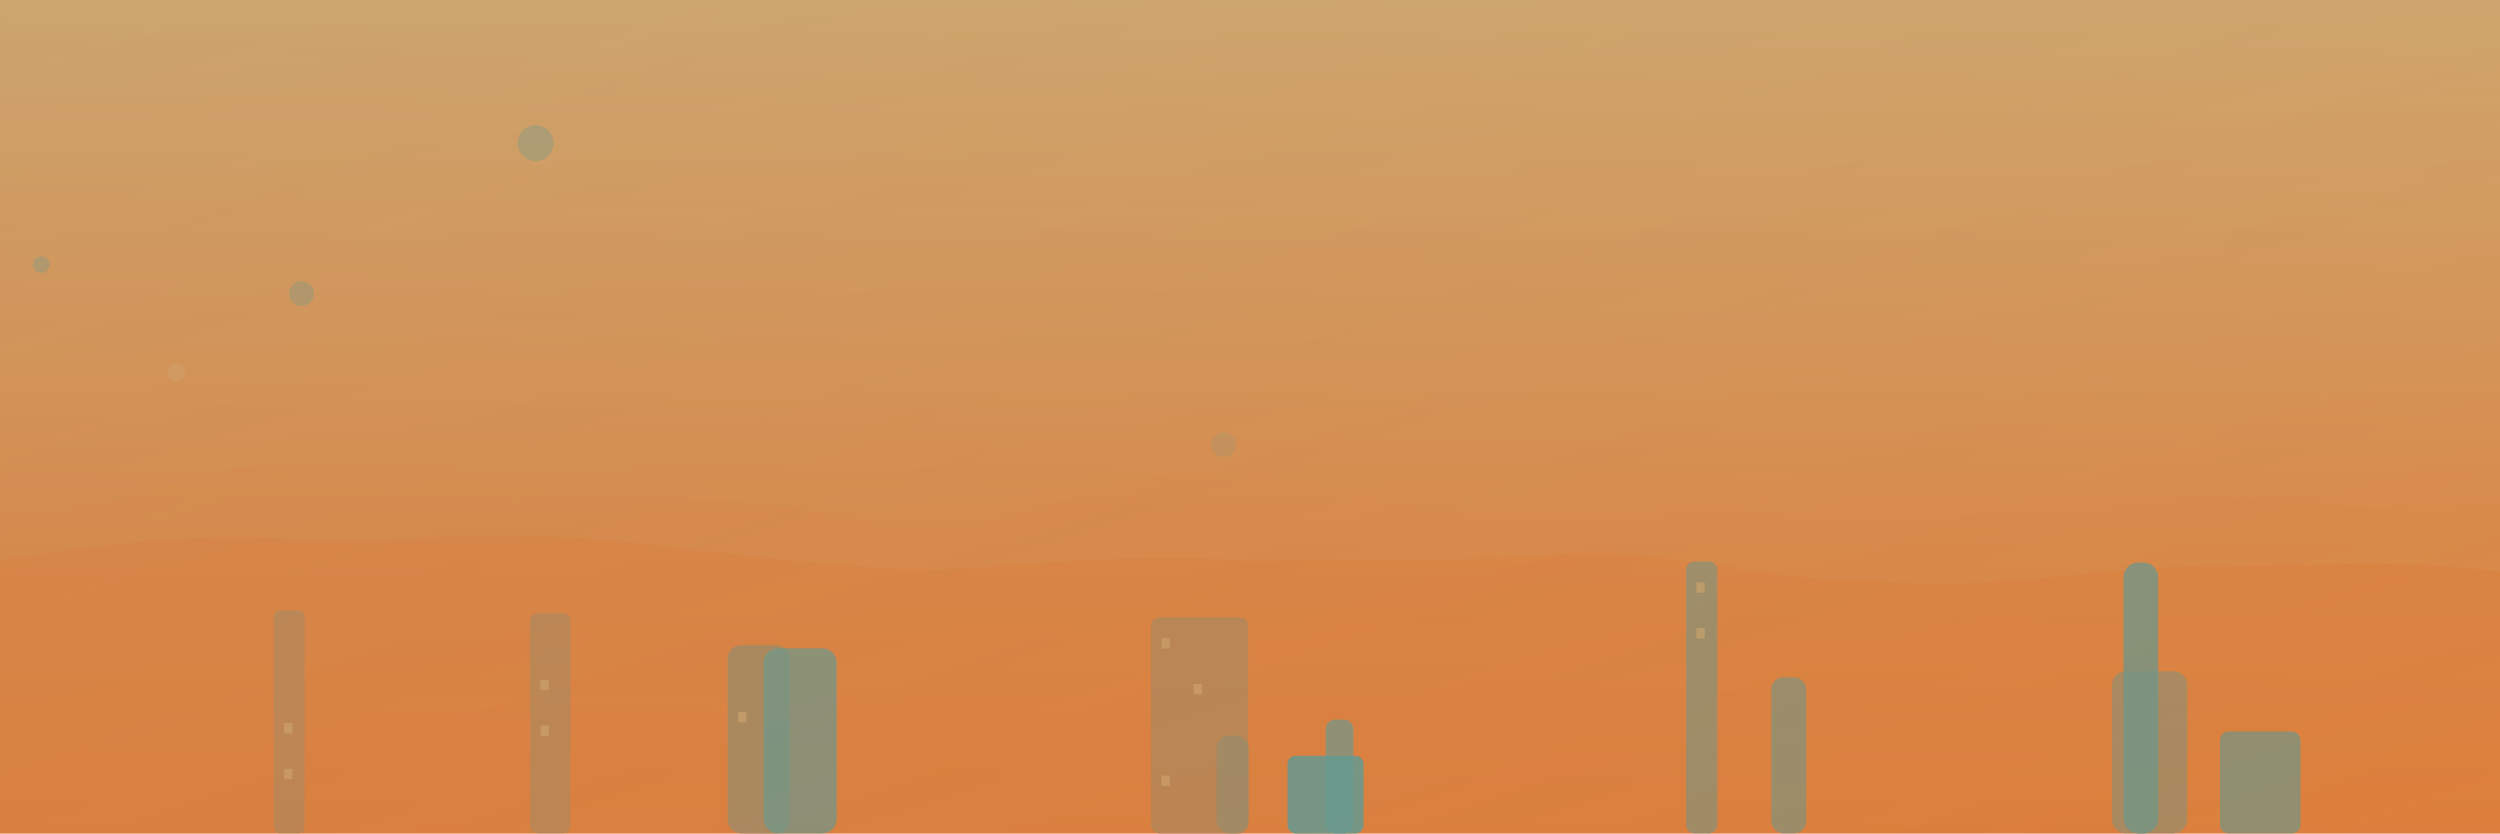
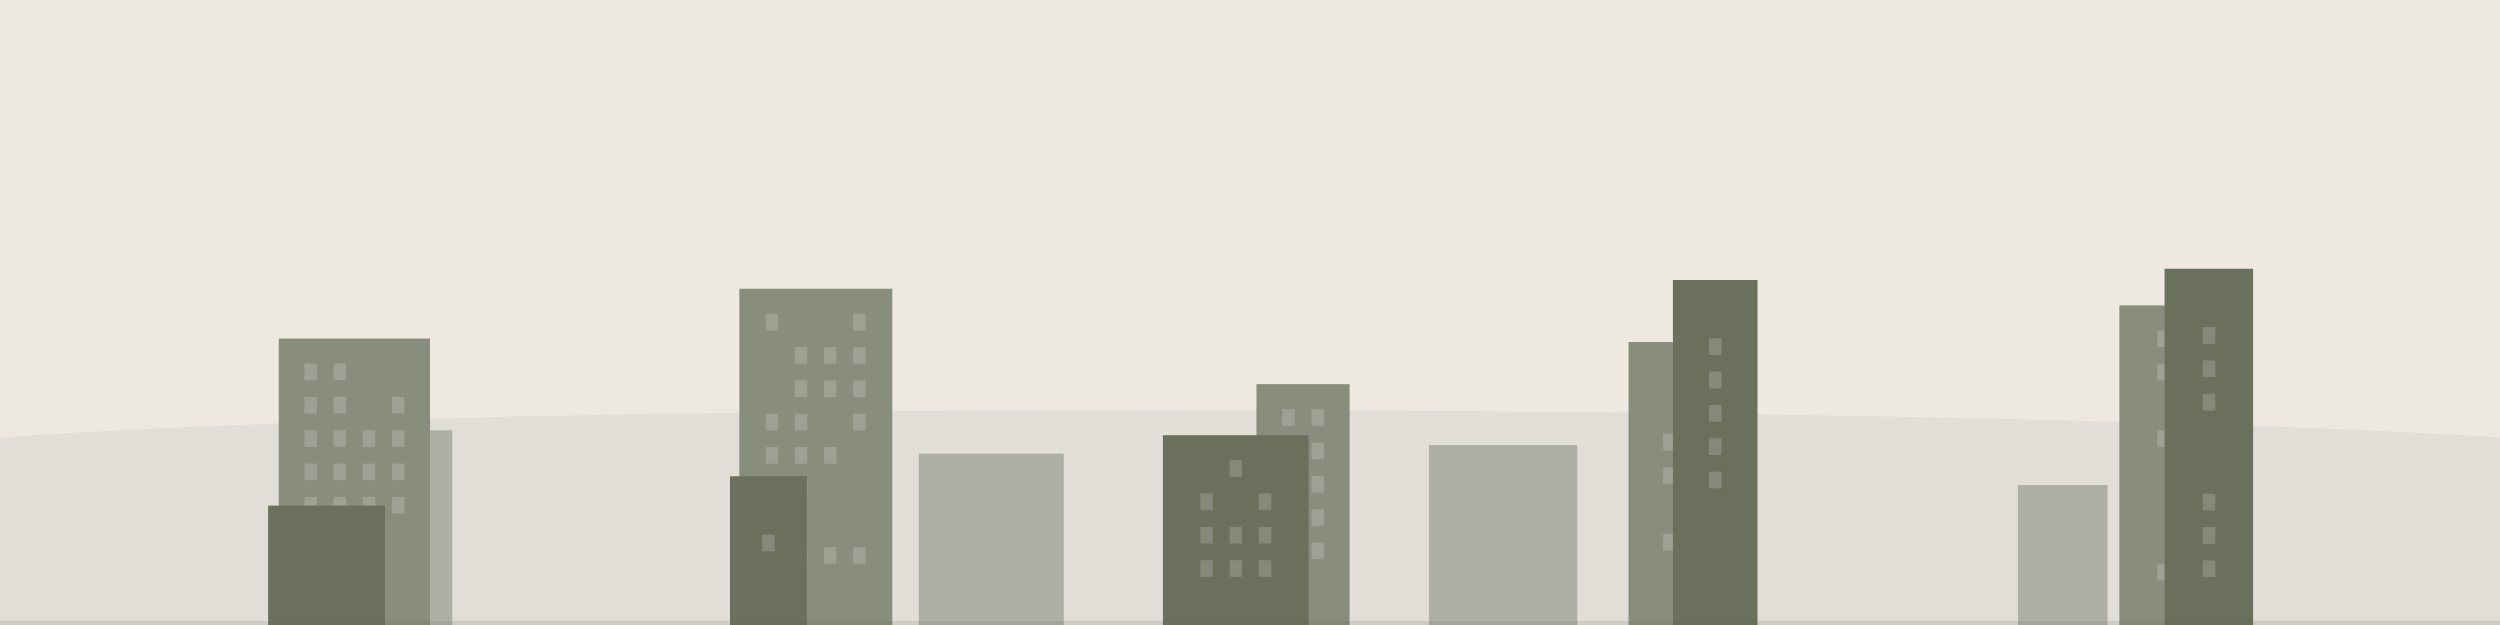
- <svg xmlns="http://www.w3.org/2000/svg" viewBox="0 0 1200 400" width="1200" height="400">
-   <defs>
-     <linearGradient id="bg" x1="0" y1="0" x2="0" y2="1">
-       <stop offset="0%" stop-color="#d4a76a" />
-       <stop offset="100%" stop-color="#ea580c" />
-     </linearGradient>
-     <linearGradient id="warm" x1="0" y1="0" x2="1" y2="1">
-       <stop offset="0%" stop-color="#858d98" stop-opacity="0.18" />
-       <stop offset="100%" stop-color="#858d98" stop-opacity="0.06" />
-     </linearGradient>
-   </defs>
-   <rect width="1200" height="400" fill="url(#bg)" />
-   <path d="M0 400 L0 245.949 C60.0 250.2, 90.0 219.6, 150.0 222.6 C210.0 225.1, 240.0 234.9, 300.0 239.8 C360.0 237.9, 390.0 246.3, 450.0 255.1 C510.0 246.3, 540.0 220.5, 600.0 228.0 C660.0 234.7, 690.0 252.2, 750.0 244.6 C810.0 248.2, 840.0 250.6, 900.0 243.5 C960.0 249.2, 990.0 249.2, 1050.0 240.2 C1110.0 234.5, 1140.0 250.6, 1200.0 243.1 L1200 400 Z" fill="#e2742d" opacity="0.45" />
-   <path d="M0 400 L0 268.292 C52.5 261.7, 97.5 254.4, 150.0 259.6 C202.5 258.9, 247.5 254.8, 300.0 260.0 C352.5 265.8, 397.5 272.2, 450.0 273.7 C502.5 270.5, 547.5 265.1, 600.0 269.1 C652.5 268.0, 697.5 270.4, 750.0 265.9 C802.5 262.6, 847.5 279.6, 900.0 278.7 C952.5 283.7, 997.5 273.8, 1050.0 271.7 C1102.5 272.5, 1147.5 267.4, 1200.0 274.4 L1200 400 Z" fill="#ea580c" opacity="0.3" />
-   <rect x="809.3" y="269.5" width="15.0" height="130.5" rx="4.0" fill="#2f8795" opacity="0.59" />
-   <rect x="814.3" y="279.5" width="4" height="5" rx="0.5" fill="#d4a76a" opacity="0.6" />
-   <rect x="814.3" y="301.5" width="4" height="5" rx="0.5" fill="#d4a76a" opacity="0.6" />
-   <rect x="1013.8" y="322.2" width="36.0" height="77.8" rx="6.5" fill="#587d77" opacity="0.63" />
-   <rect x="618.0" y="362.8" width="36.5" height="37.2" rx="3.9" fill="#0f8fad" opacity="0.84" />
-   <rect x="1065.6" y="351.1" width="38.6" height="48.9" rx="4.1" fill="#188da6" opacity="0.64" />
-   <rect x="1019.3" y="270.0" width="16.6" height="130.0" rx="7.1" fill="#28899a" opacity="0.79" />
-   <rect x="552.5" y="296.3" width="46.6" height="103.7" rx="4.0" fill="#8f6f4f" opacity="0.67" />
-   <rect x="557.5" y="306.3" width="4" height="5" rx="0.5" fill="#d4a76a" opacity="0.6" />
-   <rect x="573.0" y="328.3" width="4" height="5" rx="0.5" fill="#d4a76a" opacity="0.6" />
-   <rect x="557.5" y="372.3" width="4" height="5" rx="0.5" fill="#d4a76a" opacity="0.6" />
-   <rect x="583.9" y="353.0" width="15.5" height="47.0" rx="6.4" fill="#68796b" opacity="0.64" />
-   <rect x="349.3" y="309.7" width="29.6" height="90.3" rx="6.4" fill="#7e735c" opacity="0.83" />
-   <rect x="354.3" y="341.7" width="4" height="5" rx="0.5" fill="#d4a76a" opacity="0.6" />
-   <rect x="636.3" y="345.4" width="13.3" height="54.6" rx="4.6" fill="#0d90ae" opacity="0.63" />
-   <rect x="850.2" y="325.1" width="16.8" height="74.9" rx="5.9" fill="#208ba0" opacity="0.57" />
-   <rect x="131.4" y="293.0" width="14.8" height="107.0" rx="3.0" fill="#827258" opacity="0.52" />
-   <rect x="136.4" y="347.0" width="4" height="5" rx="0.5" fill="#d4a76a" opacity="0.6" />
-   <rect x="136.4" y="369.0" width="4" height="5" rx="0.5" fill="#d4a76a" opacity="0.6" />
-   <rect x="254.4" y="294.3" width="19.4" height="105.7" rx="3.7" fill="#817359" opacity="0.53" />
-   <rect x="259.4" y="326.3" width="4" height="5" rx="0.5" fill="#d4a76a" opacity="0.6" />
-   <rect x="259.4" y="348.3" width="4" height="5" rx="0.5" fill="#d4a76a" opacity="0.6" />
-   <rect x="366.6" y="311.2" width="35.0" height="88.8" rx="6.8" fill="#178da7" opacity="0.68" />
-   <circle cx="587.3" cy="213.5" r="6.0" fill="#0891b2" opacity="0.15" />
-   <circle cx="257.1" cy="68.7" r="8.6" fill="#0891b2" opacity="0.31" />
-   <circle cx="144.7" cy="140.9" r="6.0" fill="#0891b2" opacity="0.28" />
-   <circle cx="84.6" cy="178.7" r="4.2" fill="#d4a76a" opacity="0.43" />
-   <circle cx="19.8" cy="127.0" r="4.0" fill="#0891b2" opacity="0.30" />
-   <rect width="1200" height="400" fill="url(#warm)" />
-   <rect width="1200" height="400" fill="#d4a76a" opacity="0.40" />
+ <svg xmlns="http://www.w3.org/2000/svg" viewBox="0 0 1200 300" width="1200" height="300">
+   <rect width="1200" height="300" fill="#ede8e0" />
+   <path d="M0 300 L0 210.0 C300.3 188.9, 1000.0 196.4, 1200 210.0 L1200 300 Z" fill="#c4c6be" opacity="0.3" />
+   <rect x="145.5" y="206.5" width="71.6" height="93.5" fill="#aeb0a5" />
+   <rect x="441.0" y="217.7" width="69.6" height="82.3" fill="#aeb0a5" />
+   <rect x="685.9" y="213.6" width="71.2" height="86.4" fill="#aeb0a5" />
+   <rect x="968.6" y="232.8" width="43.0" height="67.2" fill="#aeb0a5" />
+   <rect x="133.8" y="162.5" width="72.6" height="137.5" fill="#898d7d" />
+   <rect x="146.1" y="174.5" width="6" height="8" fill="#b2b5ab" opacity="0.5" />
+   <rect x="160.1" y="174.5" width="6" height="8" fill="#b2b5ab" opacity="0.5" />
+   <rect x="146.1" y="190.5" width="6" height="8" fill="#b2b5ab" opacity="0.5" />
+   <rect x="160.1" y="190.5" width="6" height="8" fill="#b2b5ab" opacity="0.5" />
+   <rect x="188.1" y="190.5" width="6" height="8" fill="#b2b5ab" opacity="0.5" />
+   <rect x="146.1" y="206.5" width="6" height="8" fill="#b2b5ab" opacity="0.5" />
+   <rect x="160.1" y="206.5" width="6" height="8" fill="#b2b5ab" opacity="0.5" />
+   <rect x="174.1" y="206.5" width="6" height="8" fill="#b2b5ab" opacity="0.5" />
+   <rect x="188.1" y="206.5" width="6" height="8" fill="#b2b5ab" opacity="0.5" />
+   <rect x="146.1" y="222.5" width="6" height="8" fill="#b2b5ab" opacity="0.5" />
+   <rect x="160.1" y="222.5" width="6" height="8" fill="#b2b5ab" opacity="0.5" />
+   <rect x="174.1" y="222.5" width="6" height="8" fill="#b2b5ab" opacity="0.5" />
+   <rect x="188.1" y="222.5" width="6" height="8" fill="#b2b5ab" opacity="0.5" />
+   <rect x="146.1" y="238.5" width="6" height="8" fill="#b2b5ab" opacity="0.5" />
+   <rect x="160.1" y="238.5" width="6" height="8" fill="#b2b5ab" opacity="0.5" />
+   <rect x="174.1" y="238.5" width="6" height="8" fill="#b2b5ab" opacity="0.5" />
+   <rect x="188.1" y="238.5" width="6" height="8" fill="#b2b5ab" opacity="0.5" />
+   <rect x="146.1" y="254.5" width="6" height="8" fill="#b2b5ab" opacity="0.5" />
+   <rect x="174.1" y="254.5" width="6" height="8" fill="#b2b5ab" opacity="0.5" />
+   <rect x="160.1" y="270.5" width="6" height="8" fill="#b2b5ab" opacity="0.5" />
+   <rect x="174.1" y="270.5" width="6" height="8" fill="#b2b5ab" opacity="0.5" />
+   <rect x="354.9" y="138.6" width="73.4" height="161.4" fill="#898d7d" />
+   <rect x="367.5" y="150.6" width="6" height="8" fill="#b2b5ab" opacity="0.5" />
+   <rect x="409.5" y="150.6" width="6" height="8" fill="#b2b5ab" opacity="0.5" />
+   <rect x="381.5" y="166.6" width="6" height="8" fill="#b2b5ab" opacity="0.5" />
+   <rect x="395.5" y="166.6" width="6" height="8" fill="#b2b5ab" opacity="0.5" />
+   <rect x="409.5" y="166.6" width="6" height="8" fill="#b2b5ab" opacity="0.5" />
+   <rect x="381.5" y="182.6" width="6" height="8" fill="#b2b5ab" opacity="0.5" />
+   <rect x="395.5" y="182.6" width="6" height="8" fill="#b2b5ab" opacity="0.5" />
+   <rect x="409.5" y="182.6" width="6" height="8" fill="#b2b5ab" opacity="0.5" />
+   <rect x="367.5" y="198.6" width="6" height="8" fill="#b2b5ab" opacity="0.5" />
+   <rect x="381.5" y="198.6" width="6" height="8" fill="#b2b5ab" opacity="0.5" />
+   <rect x="409.5" y="198.6" width="6" height="8" fill="#b2b5ab" opacity="0.5" />
+   <rect x="367.5" y="214.6" width="6" height="8" fill="#b2b5ab" opacity="0.5" />
+   <rect x="381.5" y="214.6" width="6" height="8" fill="#b2b5ab" opacity="0.5" />
+   <rect x="395.5" y="214.6" width="6" height="8" fill="#b2b5ab" opacity="0.5" />
+   <rect x="381.5" y="230.6" width="6" height="8" fill="#b2b5ab" opacity="0.5" />
+   <rect x="367.5" y="246.6" width="6" height="8" fill="#b2b5ab" opacity="0.5" />
+   <rect x="367.5" y="262.6" width="6" height="8" fill="#b2b5ab" opacity="0.5" />
+   <rect x="381.5" y="262.6" width="6" height="8" fill="#b2b5ab" opacity="0.5" />
+   <rect x="395.5" y="262.6" width="6" height="8" fill="#b2b5ab" opacity="0.5" />
+   <rect x="409.5" y="262.6" width="6" height="8" fill="#b2b5ab" opacity="0.5" />
+   <rect x="603.1" y="184.4" width="44.7" height="115.6" fill="#898d7d" />
+   <rect x="615.5" y="196.4" width="6" height="8" fill="#b2b5ab" opacity="0.5" />
+   <rect x="629.5" y="196.4" width="6" height="8" fill="#b2b5ab" opacity="0.5" />
+   <rect x="629.5" y="212.4" width="6" height="8" fill="#b2b5ab" opacity="0.5" />
+   <rect x="615.5" y="228.4" width="6" height="8" fill="#b2b5ab" opacity="0.5" />
+   <rect x="629.5" y="228.4" width="6" height="8" fill="#b2b5ab" opacity="0.5" />
+   <rect x="615.5" y="244.4" width="6" height="8" fill="#b2b5ab" opacity="0.5" />
+   <rect x="629.5" y="244.4" width="6" height="8" fill="#b2b5ab" opacity="0.5" />
+   <rect x="615.5" y="260.4" width="6" height="8" fill="#b2b5ab" opacity="0.5" />
+   <rect x="629.5" y="260.4" width="6" height="8" fill="#b2b5ab" opacity="0.5" />
+   <rect x="781.7" y="164.2" width="39.2" height="135.8" fill="#898d7d" />
+   <rect x="798.3" y="208.2" width="6" height="8" fill="#b2b5ab" opacity="0.5" />
+   <rect x="798.3" y="224.2" width="6" height="8" fill="#b2b5ab" opacity="0.5" />
+   <rect x="798.3" y="256.2" width="6" height="8" fill="#b2b5ab" opacity="0.5" />
+   <rect x="1017.3" y="146.6" width="56.3" height="153.4" fill="#898d7d" />
+   <rect x="1035.5" y="158.6" width="6" height="8" fill="#b2b5ab" opacity="0.5" />
+   <rect x="1049.5" y="158.6" width="6" height="8" fill="#b2b5ab" opacity="0.5" />
+   <rect x="1035.5" y="174.6" width="6" height="8" fill="#b2b5ab" opacity="0.5" />
+   <rect x="1035.5" y="206.6" width="6" height="8" fill="#b2b5ab" opacity="0.5" />
+   <rect x="1049.5" y="222.6" width="6" height="8" fill="#b2b5ab" opacity="0.5" />
+   <rect x="1049.5" y="238.6" width="6" height="8" fill="#b2b5ab" opacity="0.5" />
+   <rect x="1035.5" y="270.6" width="6" height="8" fill="#b2b5ab" opacity="0.5" />
+   <rect x="1049.5" y="270.6" width="6" height="8" fill="#b2b5ab" opacity="0.5" />
+   <rect x="128.7" y="242.7" width="56.1" height="57.3" fill="#6b705c" />
+   <rect x="350.4" y="228.6" width="36.9" height="71.4" fill="#6b705c" />
+   <rect x="365.8" y="256.6" width="6" height="8" fill="#9fa295" opacity="0.5" />
+   <rect x="558.2" y="208.9" width="69.9" height="91.1" fill="#6b705c" />
+   <rect x="590.2" y="220.9" width="6" height="8" fill="#9fa295" opacity="0.5" />
+   <rect x="576.2" y="236.9" width="6" height="8" fill="#9fa295" opacity="0.5" />
+   <rect x="604.2" y="236.9" width="6" height="8" fill="#9fa295" opacity="0.5" />
+   <rect x="576.2" y="252.9" width="6" height="8" fill="#9fa295" opacity="0.5" />
+   <rect x="590.2" y="252.9" width="6" height="8" fill="#9fa295" opacity="0.5" />
+   <rect x="604.2" y="252.9" width="6" height="8" fill="#9fa295" opacity="0.5" />
+   <rect x="576.2" y="268.9" width="6" height="8" fill="#9fa295" opacity="0.5" />
+   <rect x="590.2" y="268.9" width="6" height="8" fill="#9fa295" opacity="0.5" />
+   <rect x="604.2" y="268.9" width="6" height="8" fill="#9fa295" opacity="0.5" />
+   <rect x="803.0" y="134.4" width="40.6" height="165.6" fill="#6b705c" />
+   <rect x="820.3" y="162.4" width="6" height="8" fill="#9fa295" opacity="0.5" />
+   <rect x="820.3" y="178.4" width="6" height="8" fill="#9fa295" opacity="0.5" />
+   <rect x="820.3" y="194.4" width="6" height="8" fill="#9fa295" opacity="0.5" />
+   <rect x="820.3" y="210.4" width="6" height="8" fill="#9fa295" opacity="0.5" />
+   <rect x="820.3" y="226.4" width="6" height="8" fill="#9fa295" opacity="0.5" />
+   <rect x="1039.0" y="129.0" width="42.5" height="171.0" fill="#6b705c" />
+   <rect x="1057.3" y="157.0" width="6" height="8" fill="#9fa295" opacity="0.5" />
+   <rect x="1057.3" y="173.0" width="6" height="8" fill="#9fa295" opacity="0.5" />
+   <rect x="1057.3" y="189.0" width="6" height="8" fill="#9fa295" opacity="0.5" />
+   <rect x="1057.3" y="237.0" width="6" height="8" fill="#9fa295" opacity="0.5" />
+   <rect x="1057.3" y="253.0" width="6" height="8" fill="#9fa295" opacity="0.5" />
+   <rect x="1057.3" y="269.0" width="6" height="8" fill="#9fa295" opacity="0.5" />
+   <rect x="0" y="298" width="1200" height="2" fill="#606553" opacity="0.15" />
</svg>
